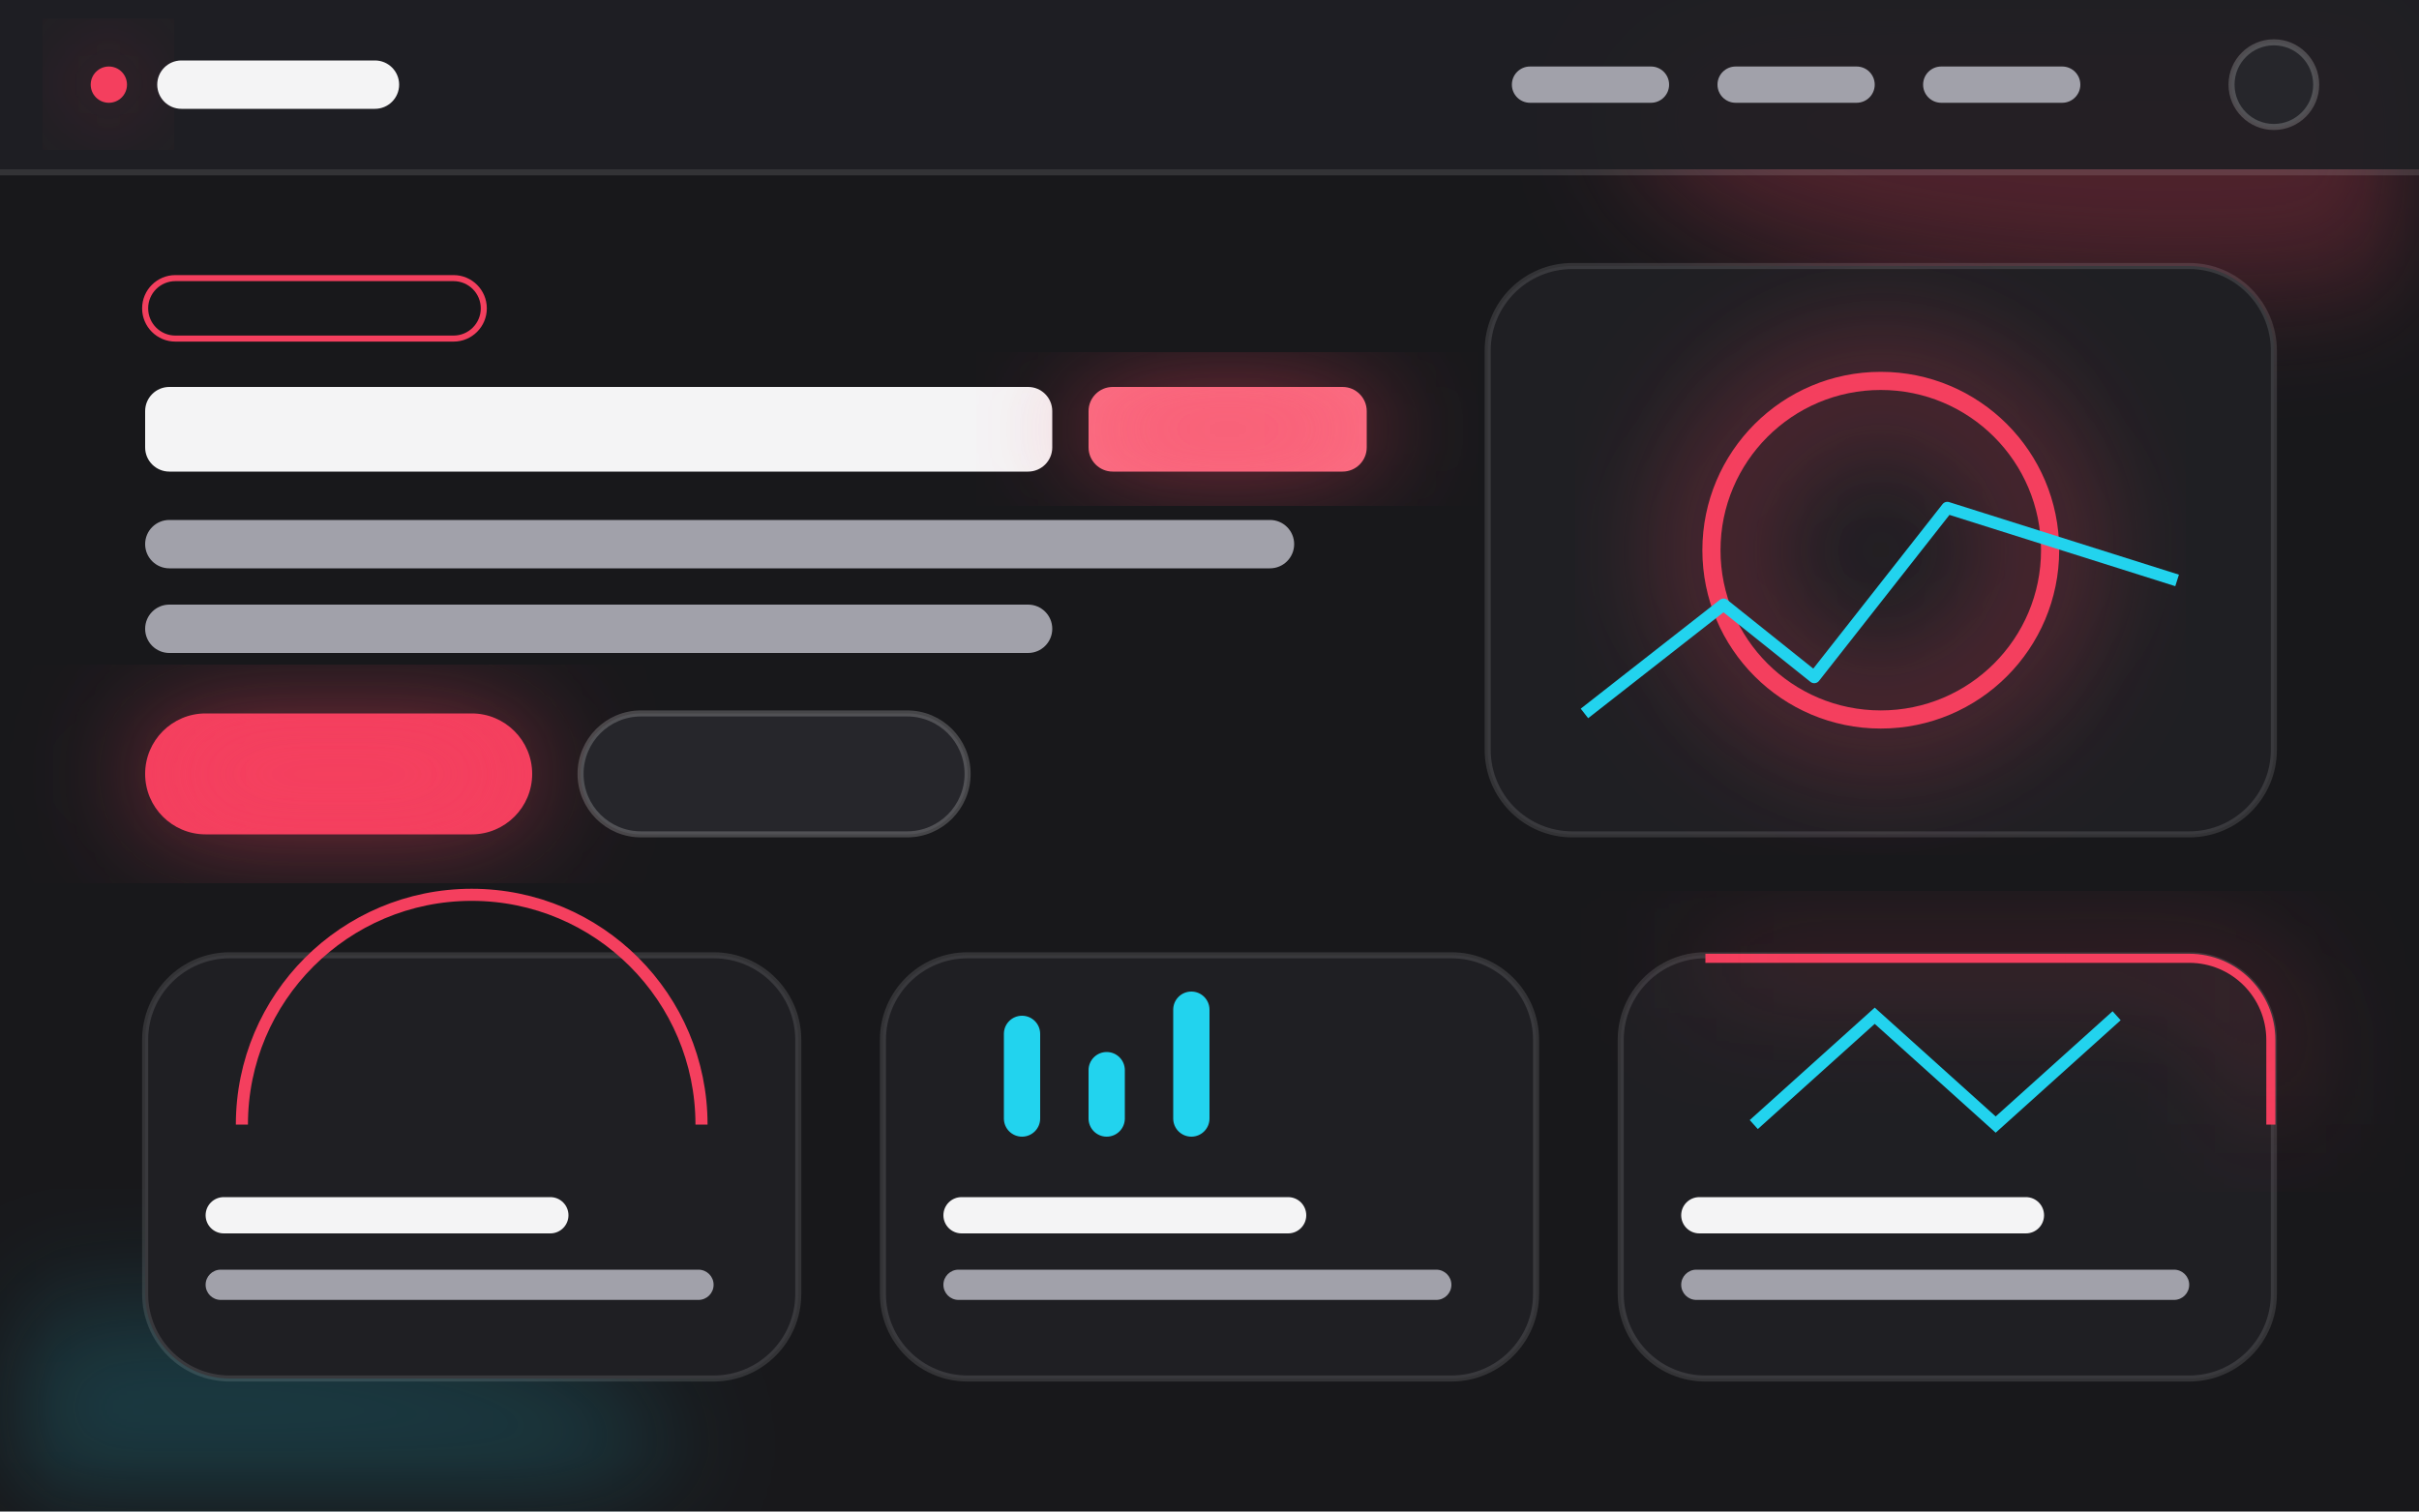
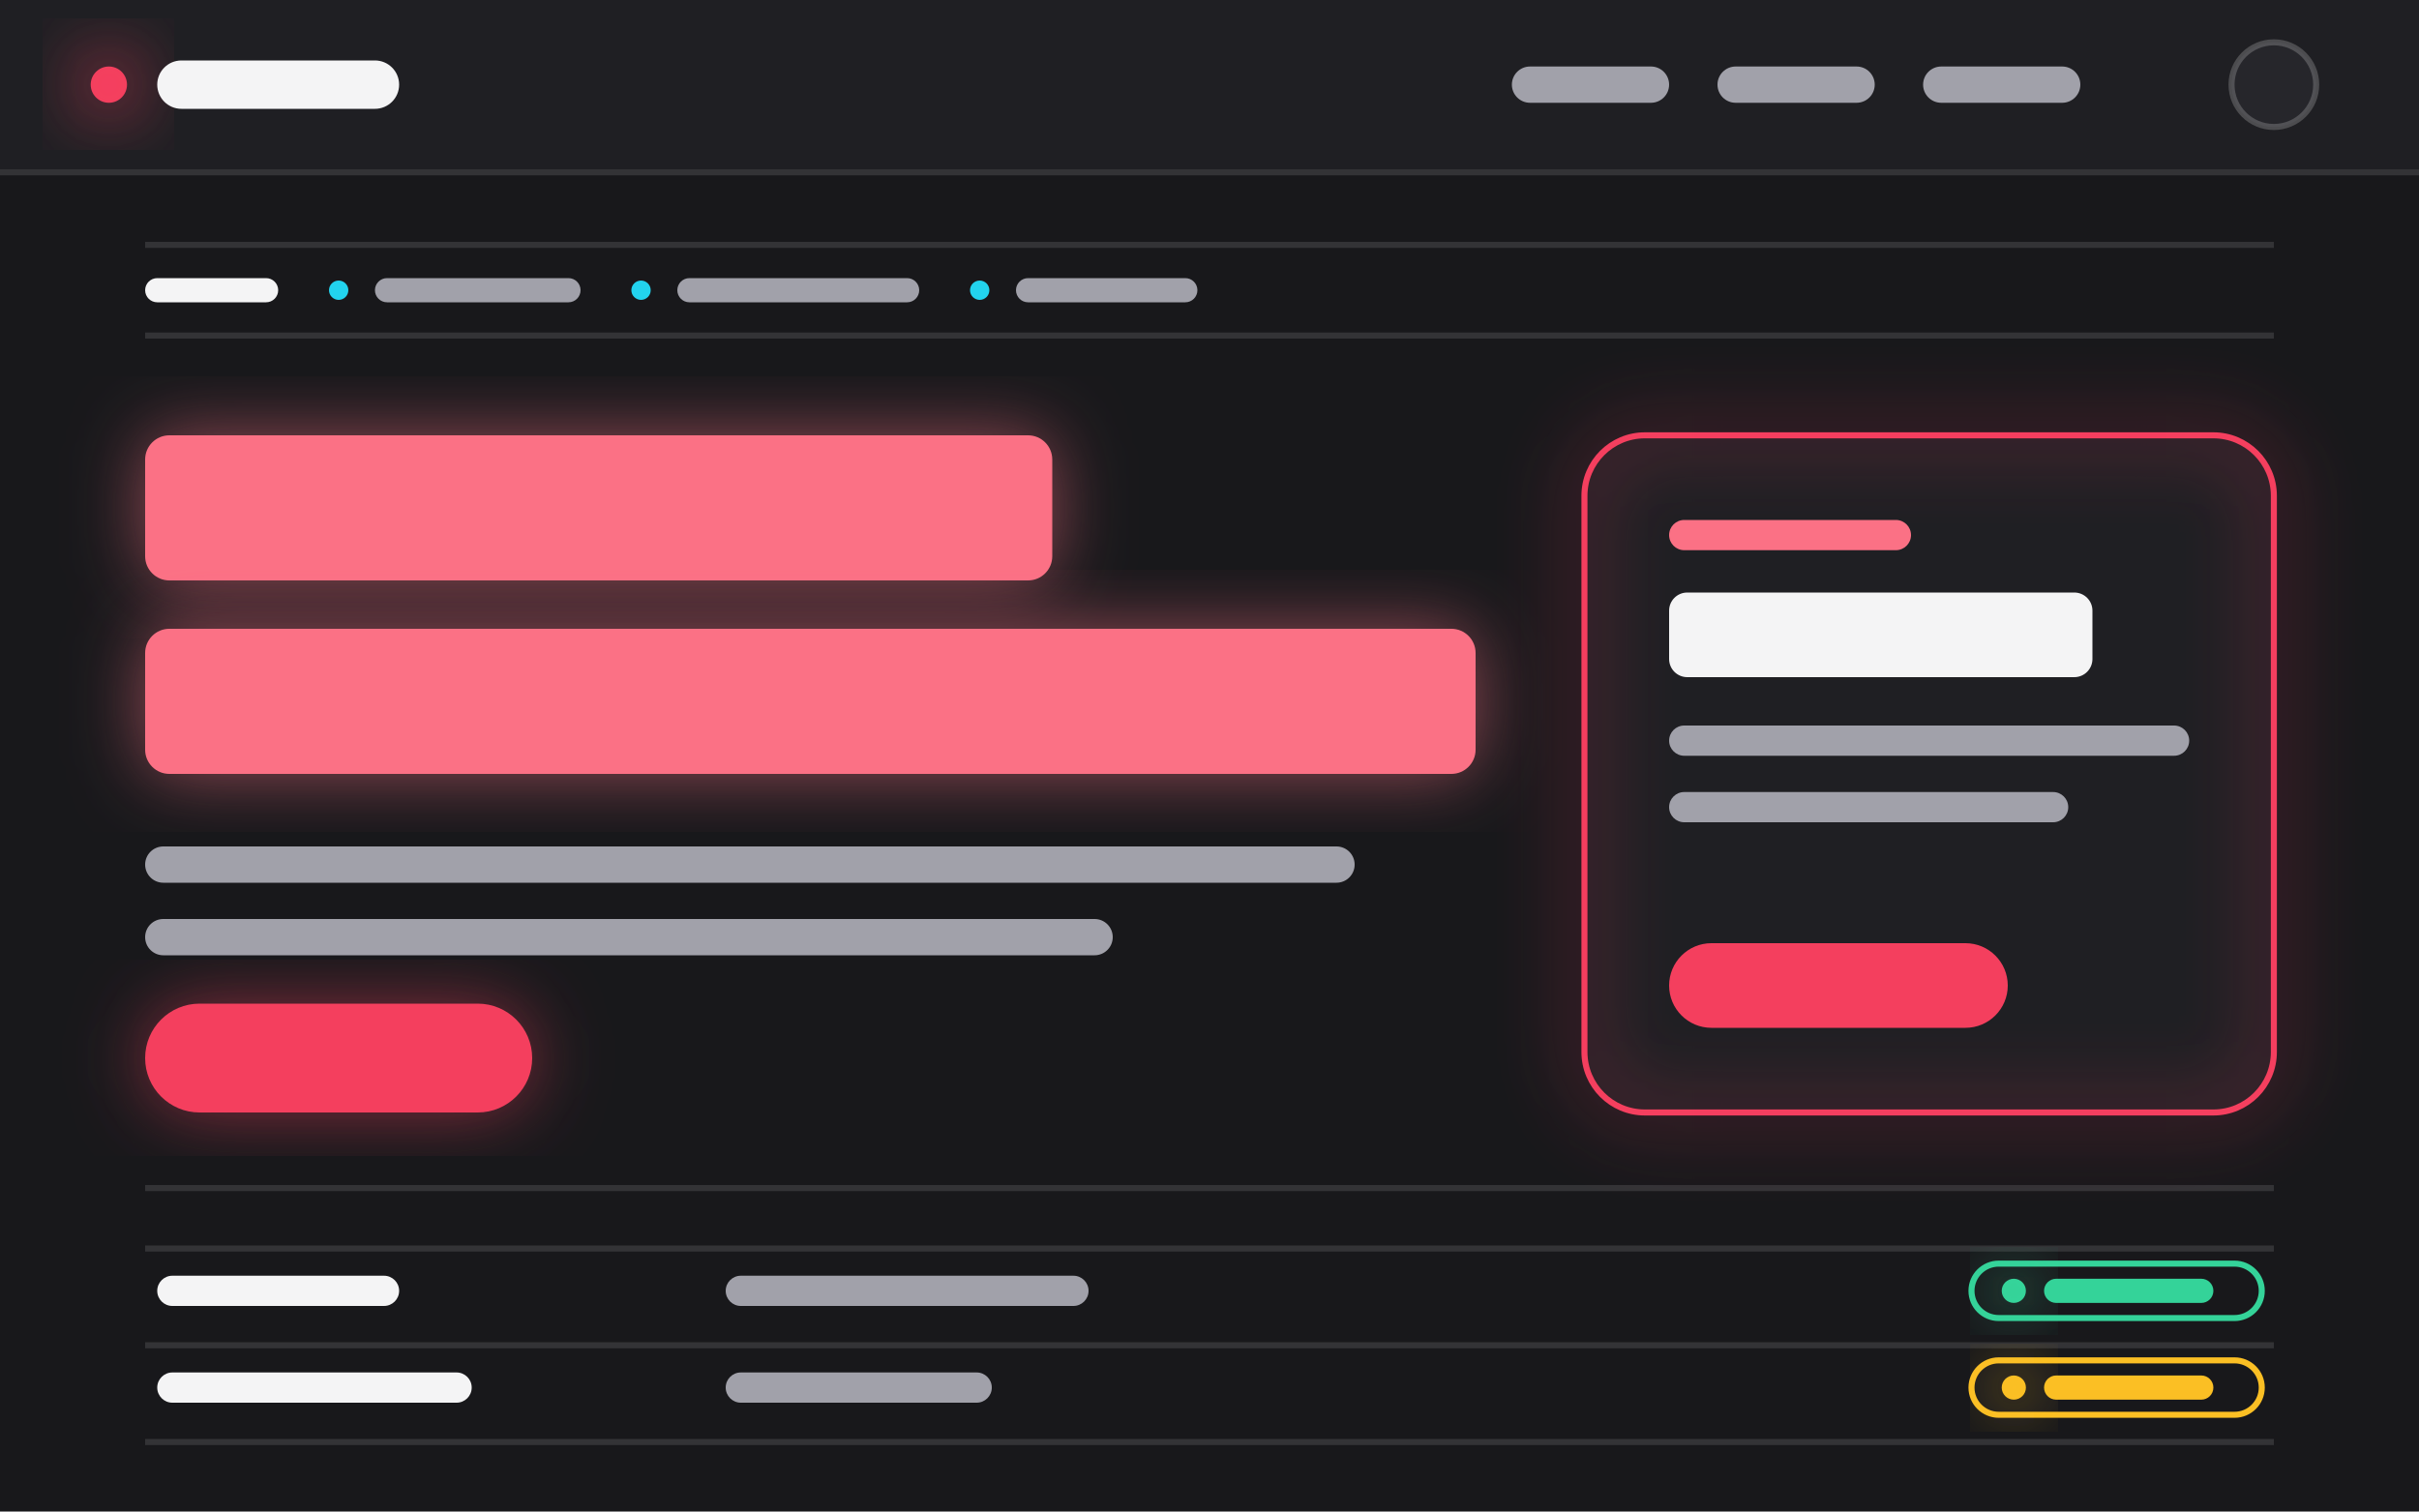
<svg xmlns="http://www.w3.org/2000/svg" viewBox="0 0 400 250" role="img" aria-label="Neon preview">
  <defs>
    <filter id="g" x="-40%" y="-40%" width="180%" height="180%">
-       <feGaussianBlur stdDeviation="10" />
+       <feGaussianBlur stdDeviation="6" />
    </filter>
  </defs>
  <rect width="400" height="250" fill="#18181b" />
-   <ellipse cx="360" cy="20" rx="90" ry="28" fill="#f43f5e" opacity="0.25" filter="url(#g)" />
-   <ellipse cx="30" cy="240" rx="80" ry="24" fill="#22d3ee" opacity="0.18" filter="url(#g)" />
-   <rect x="0" y="0" width="400" height="28" fill="#1f1f23" opacity="0.9" />
+   <rect x="0" y="0" width="400" height="28" fill="#1f1f23" />
  <rect x="0" y="28" width="400" height="1" fill="#ffffff" opacity="0.12" />
  <circle cx="18" cy="14" r="3" fill="#f43f5e" />
-   <circle cx="18" cy="14" r="6" fill="#f43f5e" opacity="0.4" filter="url(#g)" />
+   <circle cx="18" cy="14" r="6" fill="#f43f5e" opacity="0.5" filter="url(#g)" />
  <rect x="26" y="10" width="40" height="8" rx="4" fill="#f4f4f5" />
  <rect x="250" y="11" width="26" height="6" rx="3" fill="#a1a1aa" />
  <rect x="284" y="11" width="26" height="6" rx="3" fill="#a1a1aa" />
  <rect x="318" y="11" width="26" height="6" rx="3" fill="#a1a1aa" />
  <circle cx="376" cy="14" r="7" fill="#26262b" stroke="#ffffff" stroke-opacity="0.2" />
-   <rect x="24" y="46" width="56" height="10" rx="5" fill="none" stroke="#f43f5e" stroke-width="1" />
-   <rect x="24" y="64" width="150" height="14" rx="4" fill="#f4f4f5" />
-   <rect x="180" y="64" width="46" height="14" rx="4" fill="#fb7185" />
-   <rect x="180" y="64" width="46" height="14" rx="4" fill="#f43f5e" opacity="0.6" filter="url(#g)" />
-   <rect x="24" y="86" width="190" height="8" rx="4" fill="#a1a1aa" />
-   <rect x="24" y="100" width="150" height="8" rx="4" fill="#a1a1aa" />
-   <rect x="24" y="118" width="64" height="20" rx="10" fill="#f43f5e" />
-   <rect x="24" y="118" width="64" height="20" rx="10" fill="#f43f5e" opacity="0.5" filter="url(#g)" />
-   <rect x="96" y="118" width="64" height="20" rx="10" fill="#26262b" stroke="#ffffff" stroke-opacity="0.2" />
-   <rect x="246" y="44" width="130" height="94" rx="14" fill="#1f1f23" stroke="#ffffff" stroke-opacity="0.12" />
-   <circle cx="311" cy="91" r="28" fill="none" stroke="#f43f5e" stroke-width="3" />
-   <circle cx="311" cy="91" r="28" fill="none" stroke="#f43f5e" stroke-width="8" opacity="0.5" filter="url(#g)" />
-   <path d="M262 118 L285 100 L300 112 L322 84 L360 96" fill="none" stroke="#22d3ee" stroke-width="2" stroke-linejoin="round" />
-   <rect x="24" y="158" width="108" height="70" rx="14" fill="#1f1f23" stroke="#ffffff" stroke-opacity="0.12" />
-   <rect x="146" y="158" width="108" height="70" rx="14" fill="#1f1f23" stroke="#ffffff" stroke-opacity="0.12" />
-   <rect x="268" y="158" width="108" height="70" rx="14" fill="#1f1f23" stroke="#ffffff" stroke-opacity="0.12" />
-   <path d="M282 158.5 H362 a13.5 13.5 0 0 1 13.5 13.5 V186" fill="none" stroke="#f43f5e" stroke-width="1.5" />
-   <path d="M282 158.5 H362 a13.5 13.5 0 0 1 13.5 13.5 V186" fill="none" stroke="#f43f5e" stroke-width="4" opacity="0.5" filter="url(#g)" />
-   <path d="M40 186 A24 24 0 0 1 116 186" fill="none" stroke="#f43f5e" stroke-width="2" />
-   <rect x="166" y="168" width="6" height="20" rx="3" fill="#22d3ee" />
-   <rect x="180" y="174" width="6" height="14" rx="3" fill="#22d3ee" />
-   <rect x="194" y="164" width="6" height="24" rx="3" fill="#22d3ee" />
-   <path d="M290 186 L310 168 L330 186 L350 168" fill="none" stroke="#22d3ee" stroke-width="2" />
-   <rect x="34" y="198" width="60" height="6" rx="3" fill="#f4f4f5" />
-   <rect x="156" y="198" width="60" height="6" rx="3" fill="#f4f4f5" />
-   <rect x="278" y="198" width="60" height="6" rx="3" fill="#f4f4f5" />
-   <rect x="34" y="210" width="84" height="5" rx="2.5" fill="#a1a1aa" />
-   <rect x="156" y="210" width="84" height="5" rx="2.5" fill="#a1a1aa" />
-   <rect x="278" y="210" width="84" height="5" rx="2.5" fill="#a1a1aa" />
+   <rect x="24" y="40" width="352" height="1" fill="#ffffff" opacity="0.12" />
+   <rect x="24" y="46" width="22" height="4" rx="2" fill="#f4f4f5" />
+   <circle cx="56" cy="48" r="1.6" fill="#22d3ee" />
+   <rect x="62" y="46" width="34" height="4" rx="2" fill="#a1a1aa" />
+   <circle cx="106" cy="48" r="1.6" fill="#22d3ee" />
+   <rect x="112" y="46" width="40" height="4" rx="2" fill="#a1a1aa" />
+   <circle cx="162" cy="48" r="1.6" fill="#22d3ee" />
+   <rect x="168" y="46" width="30" height="4" rx="2" fill="#a1a1aa" />
+   <rect x="24" y="55" width="352" height="1" fill="#ffffff" opacity="0.12" />
+   <rect x="24" y="72" width="150" height="24" rx="4" fill="#fb7185" opacity="0.55" filter="url(#g)" />
+   <rect x="24" y="72" width="150" height="24" rx="4" fill="#fb7185" />
+   <rect x="24" y="104" width="220" height="24" rx="4" fill="#fb7185" opacity="0.55" filter="url(#g)" />
+   <rect x="24" y="104" width="220" height="24" rx="4" fill="#fb7185" />
+   <rect x="24" y="140" width="200" height="6" rx="3" fill="#a1a1aa" />
+   <rect x="24" y="152" width="160" height="6" rx="3" fill="#a1a1aa" />
+   <rect x="24" y="166" width="64" height="18" rx="9" fill="#f43f5e" opacity="0.5" filter="url(#g)" />
+   <rect x="24" y="166" width="64" height="18" rx="9" fill="#f43f5e" />
+   <rect x="24" y="196" width="352" height="1" fill="#ffffff" opacity="0.12" />
+   <rect x="24" y="206" width="352" height="1" fill="#ffffff" opacity="0.12" />
+   <rect x="24" y="222" width="352" height="1" fill="#ffffff" opacity="0.12" />
+   <rect x="24" y="238" width="352" height="1" fill="#ffffff" opacity="0.12" />
+   <rect x="26" y="211" width="40" height="5" rx="2.5" fill="#f4f4f5" />
+   <rect x="26" y="227" width="52" height="5" rx="2.5" fill="#f4f4f5" />
+   <rect x="120" y="211" width="60" height="5" rx="2.5" fill="#a1a1aa" />
+   <rect x="120" y="227" width="44" height="5" rx="2.5" fill="#a1a1aa" />
+   <rect x="326" y="209" width="48" height="9" rx="4.5" fill="none" stroke="#34d399" stroke-width="1" />
+   <circle cx="333" cy="213.5" r="2" fill="#34d399" />
+   <circle cx="333" cy="213.5" r="4" fill="#34d399" opacity="0.6" filter="url(#g)" />
+   <rect x="338" y="211.5" width="28" height="4" rx="2" fill="#34d399" />
+   <rect x="326" y="225" width="48" height="9" rx="4.5" fill="none" stroke="#fbbf24" stroke-width="1" />
+   <circle cx="333" cy="229.5" r="2" fill="#fbbf24" />
+   <circle cx="333" cy="229.5" r="4" fill="#fbbf24" opacity="0.6" filter="url(#g)" />
+   <rect x="338" y="227.5" width="28" height="4" rx="2" fill="#fbbf24" />
+   <rect x="262" y="72" width="114" height="112" rx="10" fill="#1f1f23" stroke="#f43f5e" stroke-width="1" />
+   <rect x="262" y="72" width="114" height="112" rx="10" fill="none" stroke="#f43f5e" stroke-width="3" opacity="0.45" filter="url(#g)" />
+   <rect x="276" y="86" width="40" height="5" rx="2.5" fill="#fb7185" />
+   <rect x="276" y="98" width="70" height="14" rx="3" fill="#f4f4f5" />
+   <rect x="276" y="120" width="86" height="5" rx="2.5" fill="#a1a1aa" />
+   <rect x="276" y="131" width="66" height="5" rx="2.5" fill="#a1a1aa" />
+   <rect x="276" y="156" width="56" height="14" rx="7" fill="#f43f5e" />
</svg>
